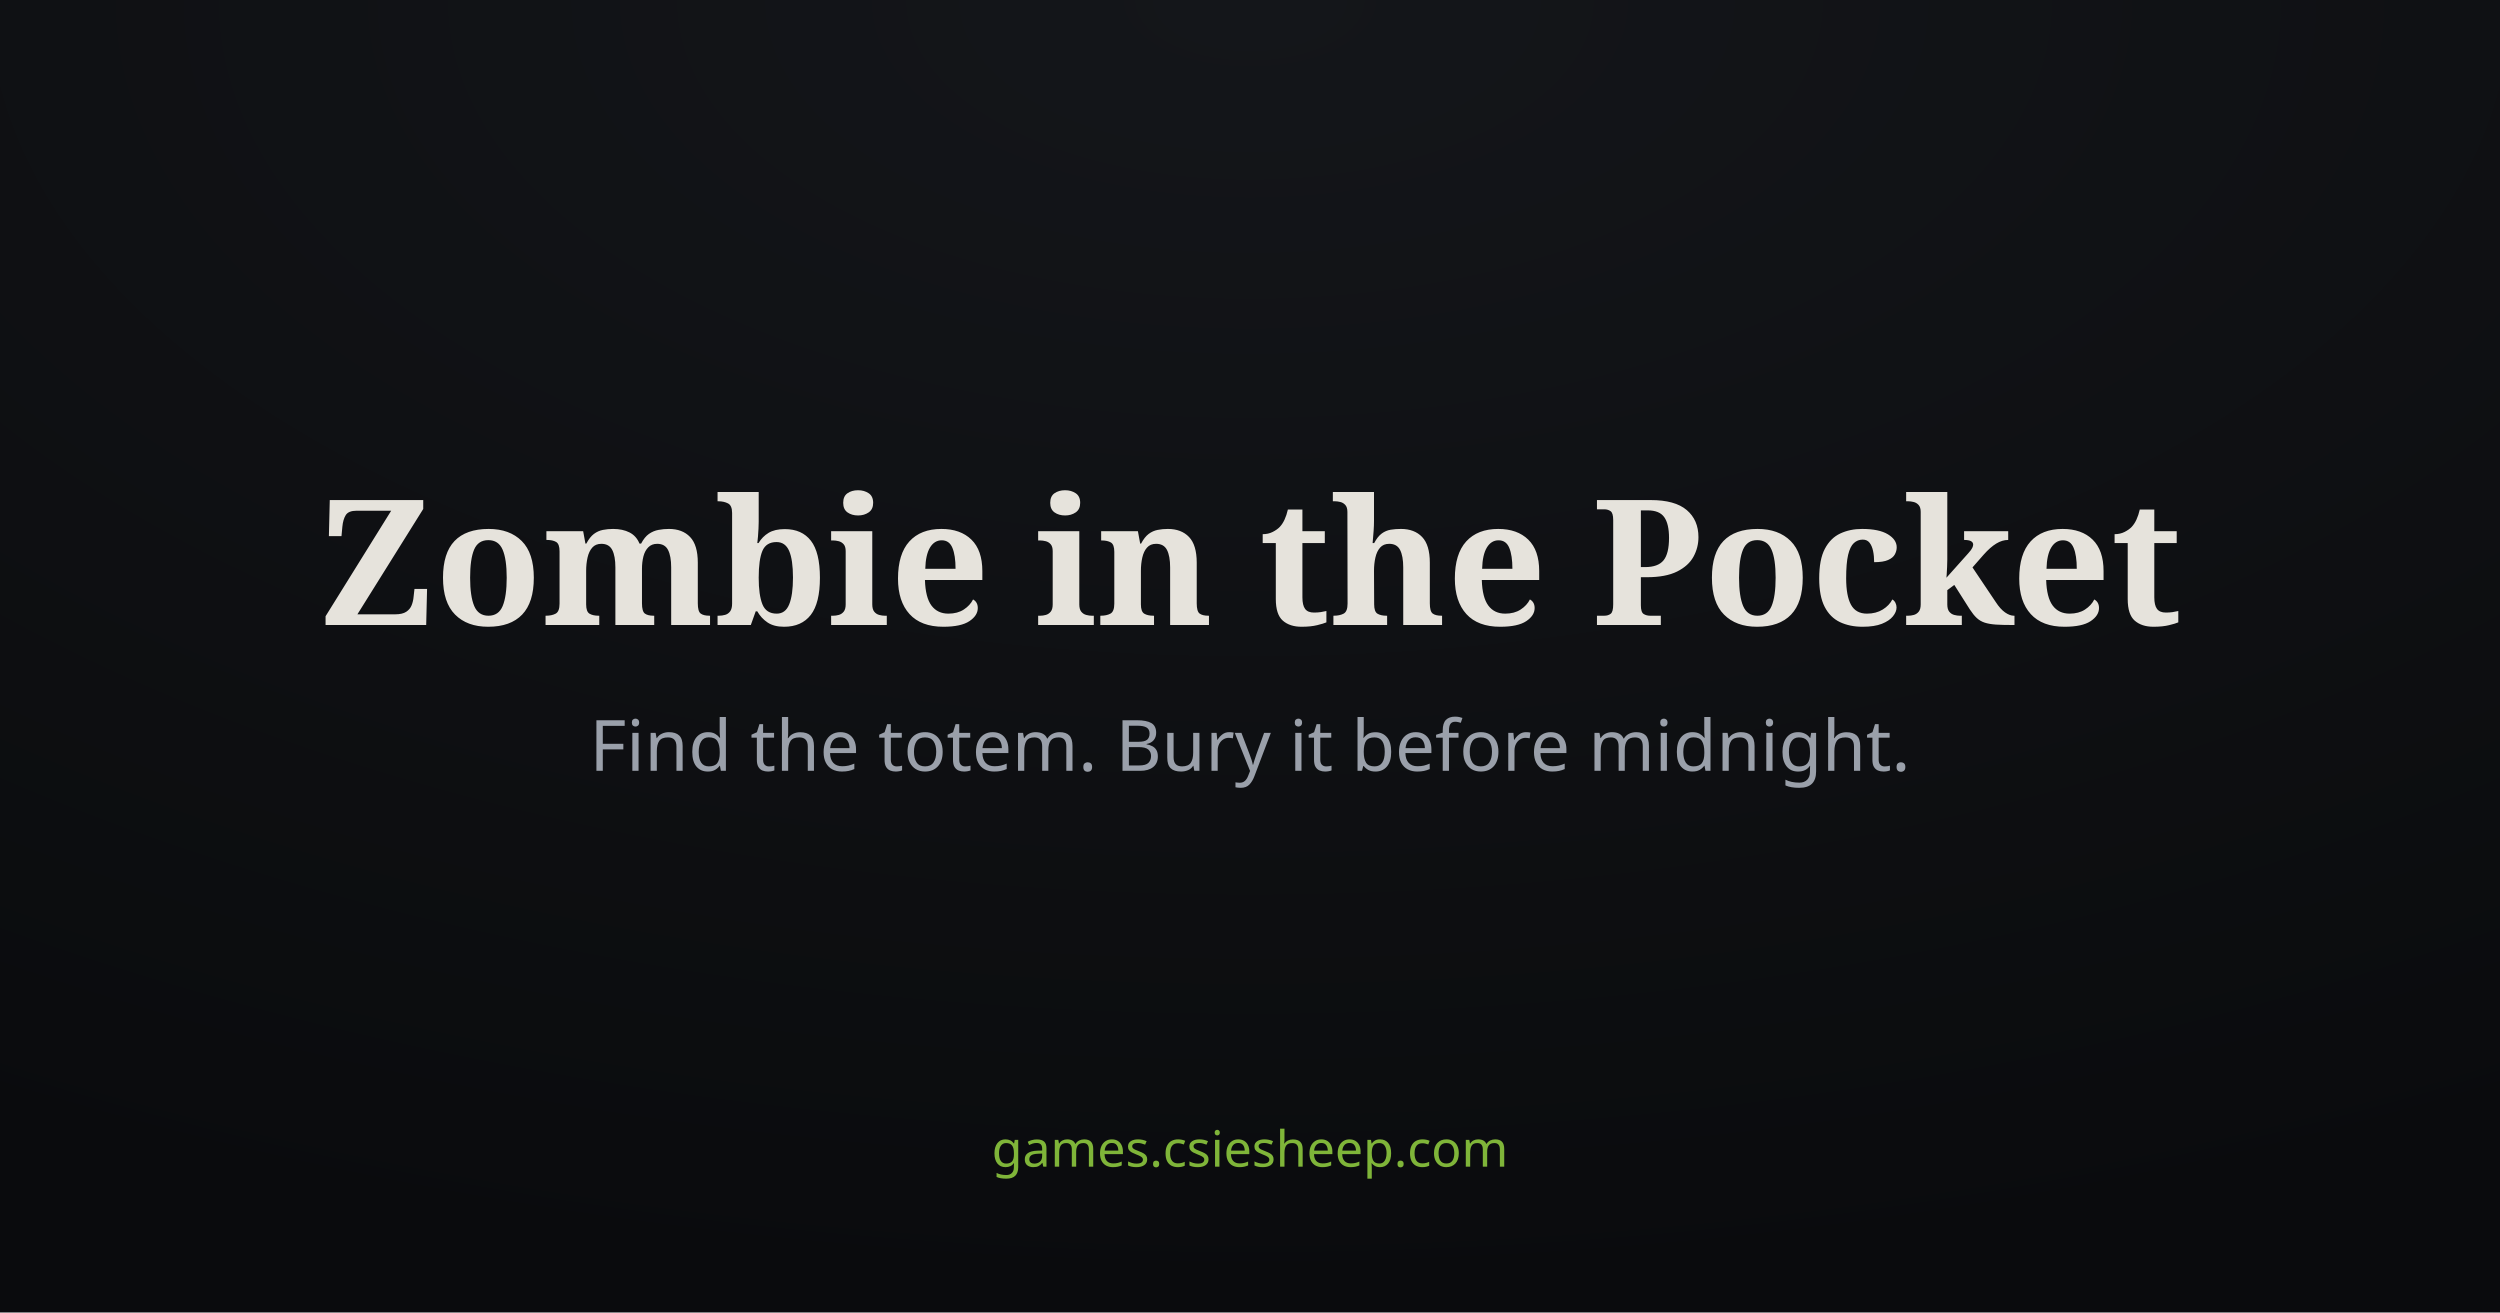
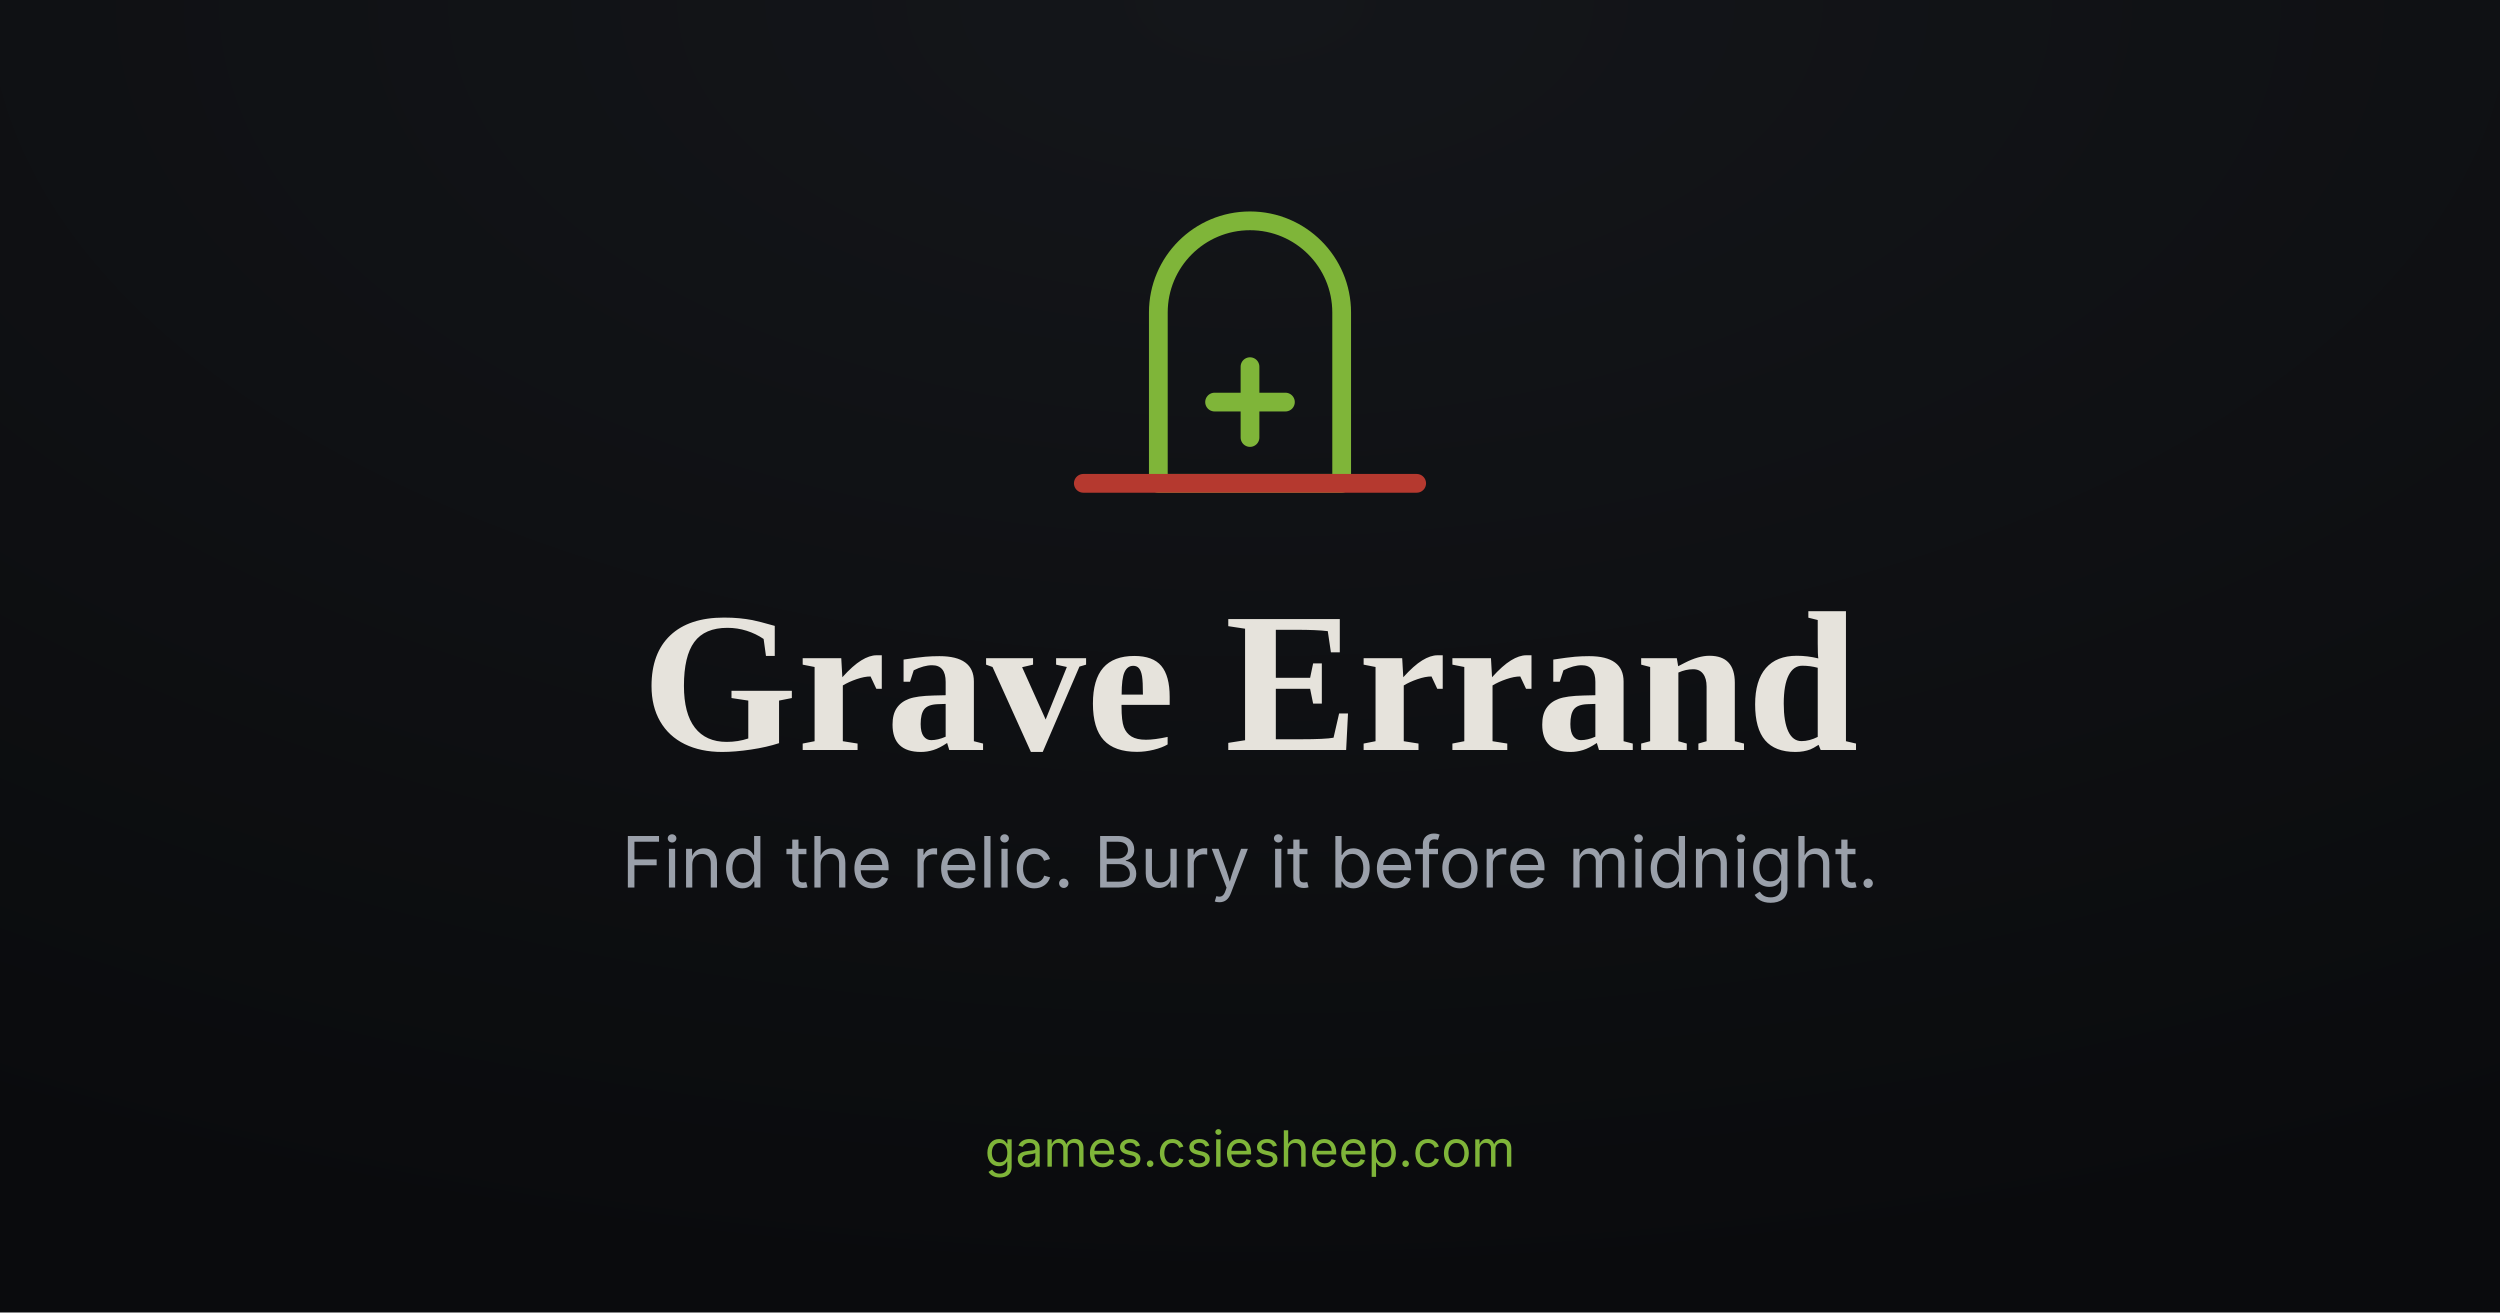
- <svg xmlns="http://www.w3.org/2000/svg" viewBox="0 0 1200 630">
+ <svg xmlns="http://www.w3.org/2000/svg" viewBox="0 0 1200 630" width="1200" height="630">
  <defs>
    <radialGradient id="bg" cx="50%" cy="0%" r="100%">
      <stop offset="0%" stop-color="#14161a" />
      <stop offset="100%" stop-color="#0a0b0d" />
    </radialGradient>
  </defs>
  <rect width="1200" height="630" fill="url(#bg)" />
-   <text x="600" y="300" text-anchor="middle" font-family="Georgia, serif" font-size="84" font-weight="700" fill="#e6e3dc">Zombie in the Pocket</text>
-   <text x="600" y="370" text-anchor="middle" font-family="system-ui, sans-serif" font-size="34" fill="#9aa0aa">Find the totem. Bury it before midnight.</text>
-   <text x="600" y="560" text-anchor="middle" font-family="system-ui, sans-serif" font-size="24" fill="#7fb539">games.csiesheep.com</text>
+   <g fill="none" stroke="#7fb539" stroke-width="9" stroke-linecap="round" stroke-linejoin="round">
+     <path d="M556 232V150a44 44 0 0 1 88 0v82z" />
+     <path d="M600 176v34M583 193h34" />
+   </g>
+   <path d="M520 232h160" fill="none" stroke="#b5392f" stroke-width="9" stroke-linecap="round" />
+   <text x="600" y="360" text-anchor="middle" font-family="Georgia, 'Times New Roman', serif" font-size="96" font-weight="700" fill="#e6e3dc">Grave Errand</text>
+   <text x="600" y="426" text-anchor="middle" font-family="system-ui, -apple-system, 'Segoe UI', sans-serif" font-size="34" fill="#9aa0aa">Find the relic. Bury it before midnight.</text>
+   <text x="600" y="560" text-anchor="middle" font-family="system-ui, -apple-system, 'Segoe UI', sans-serif" font-size="24" fill="#7fb539">games.csiesheep.com</text>
</svg>
